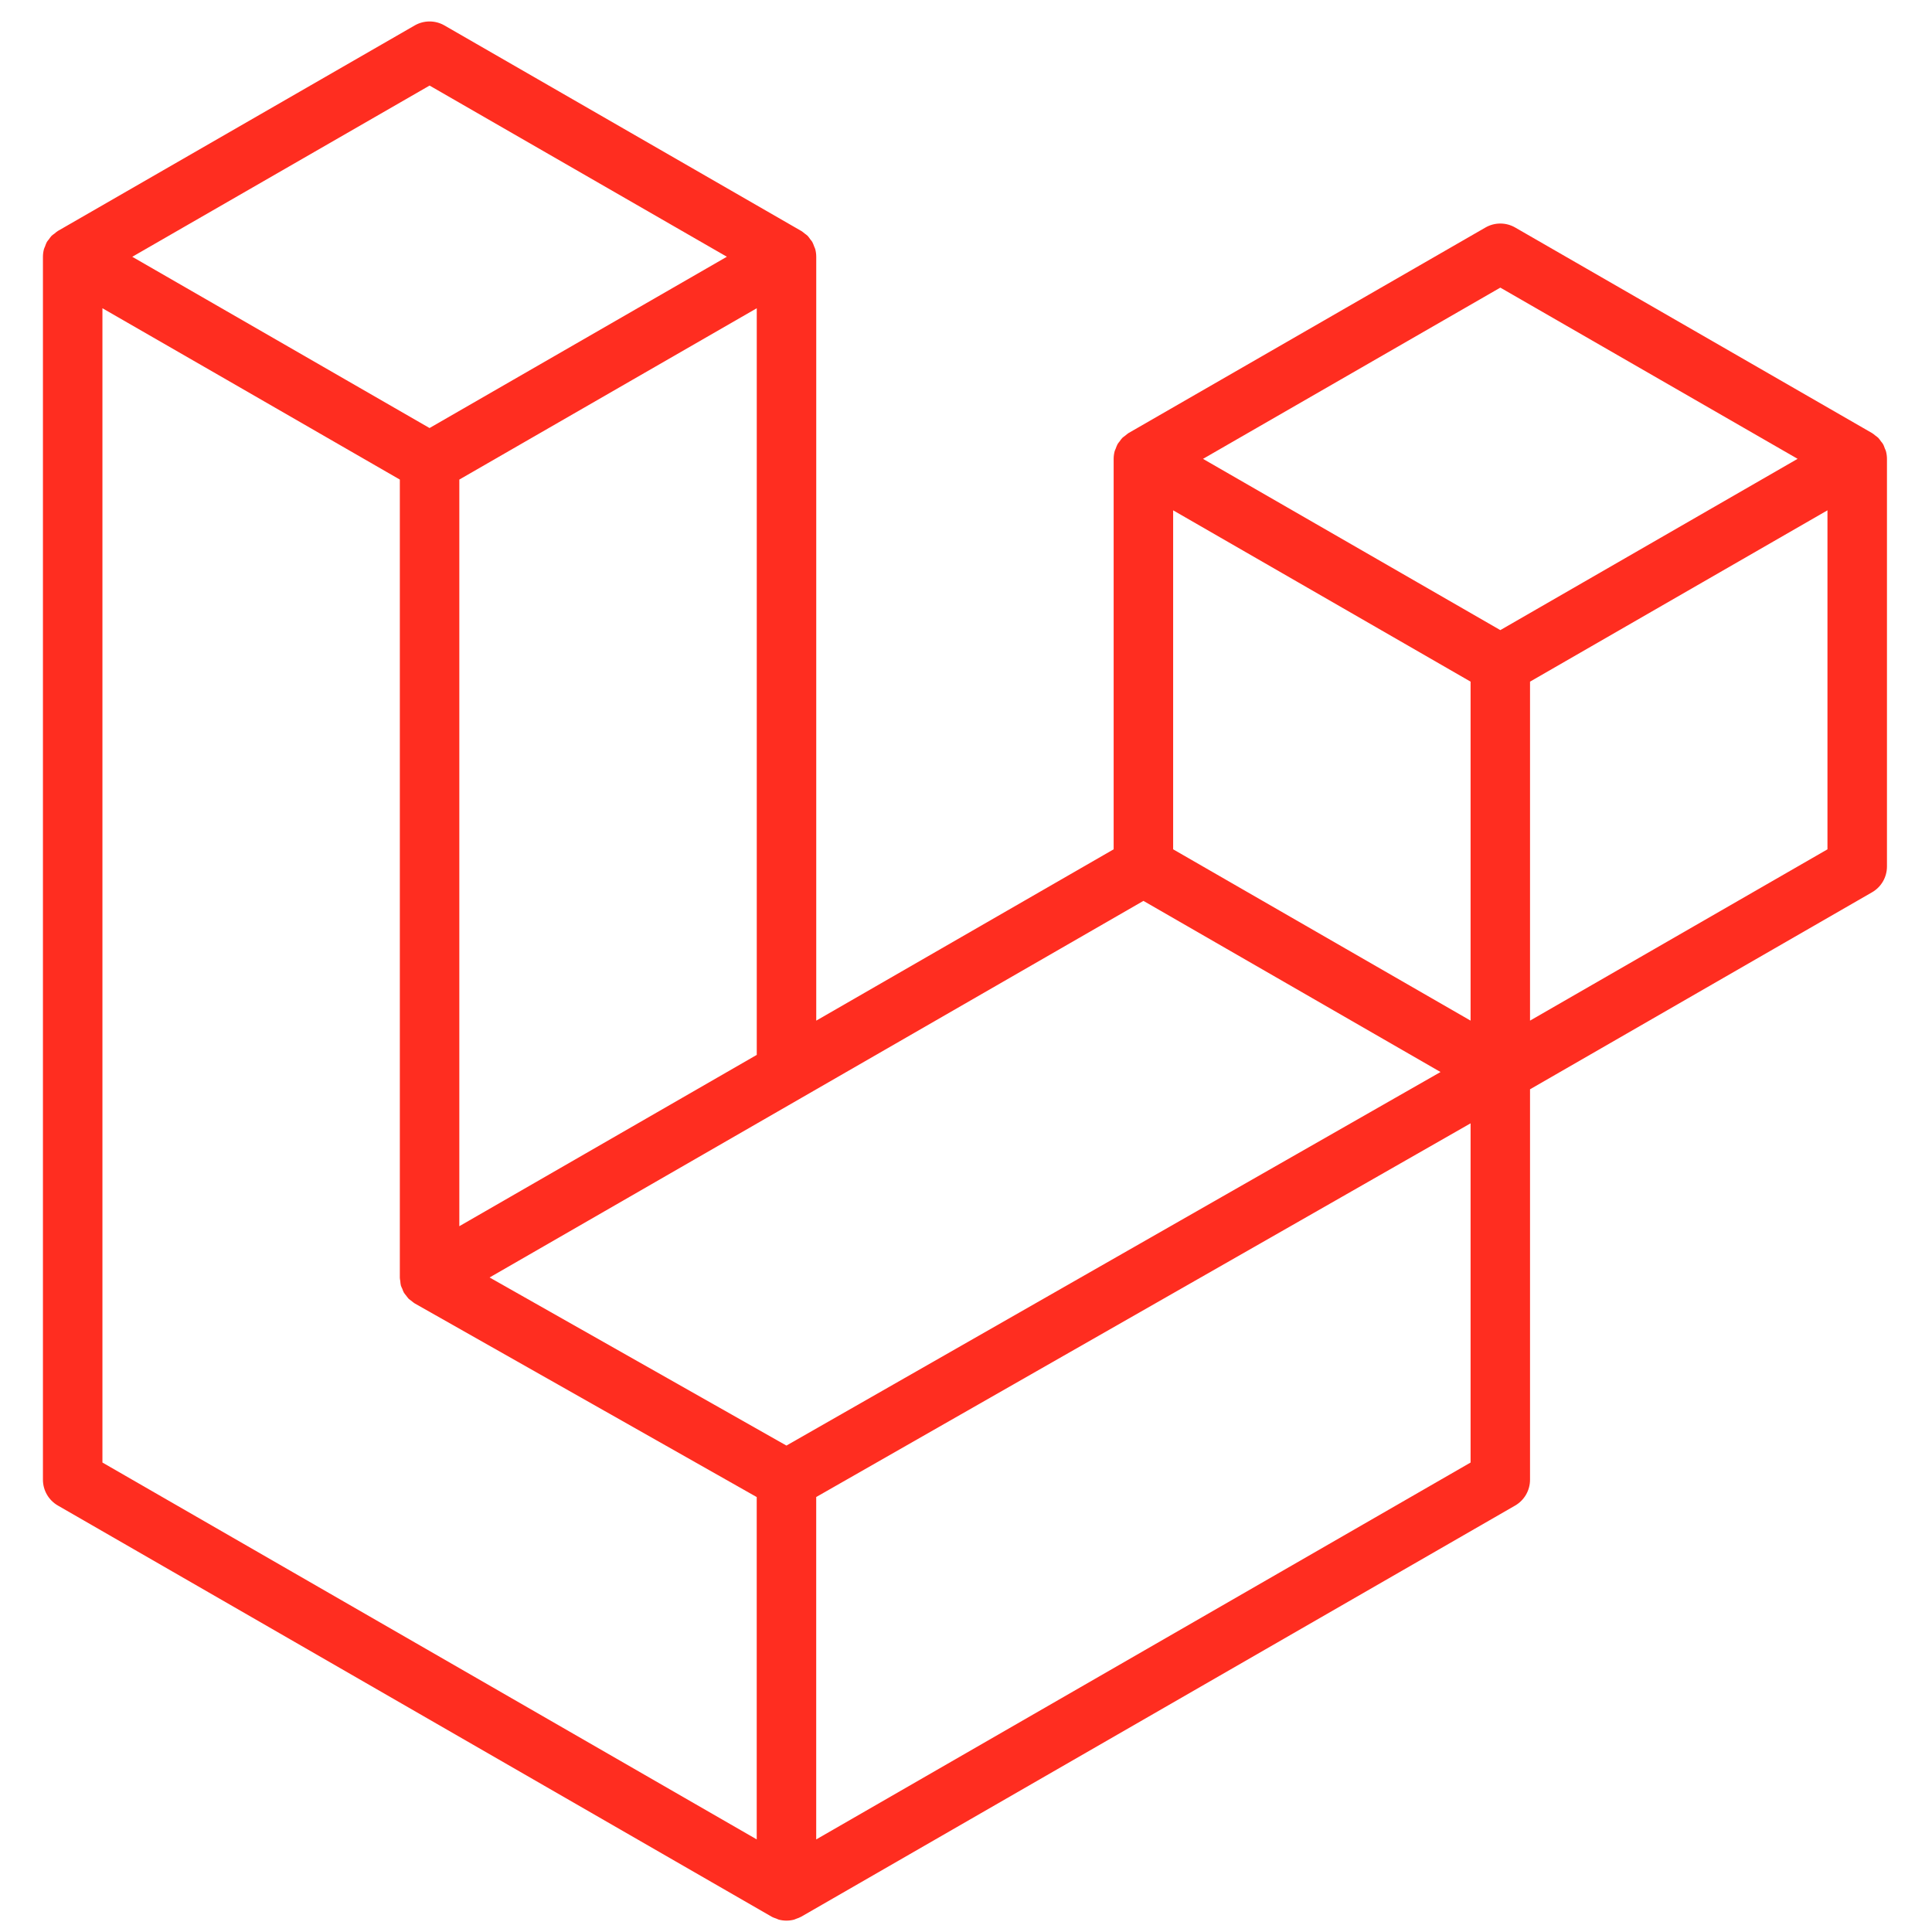
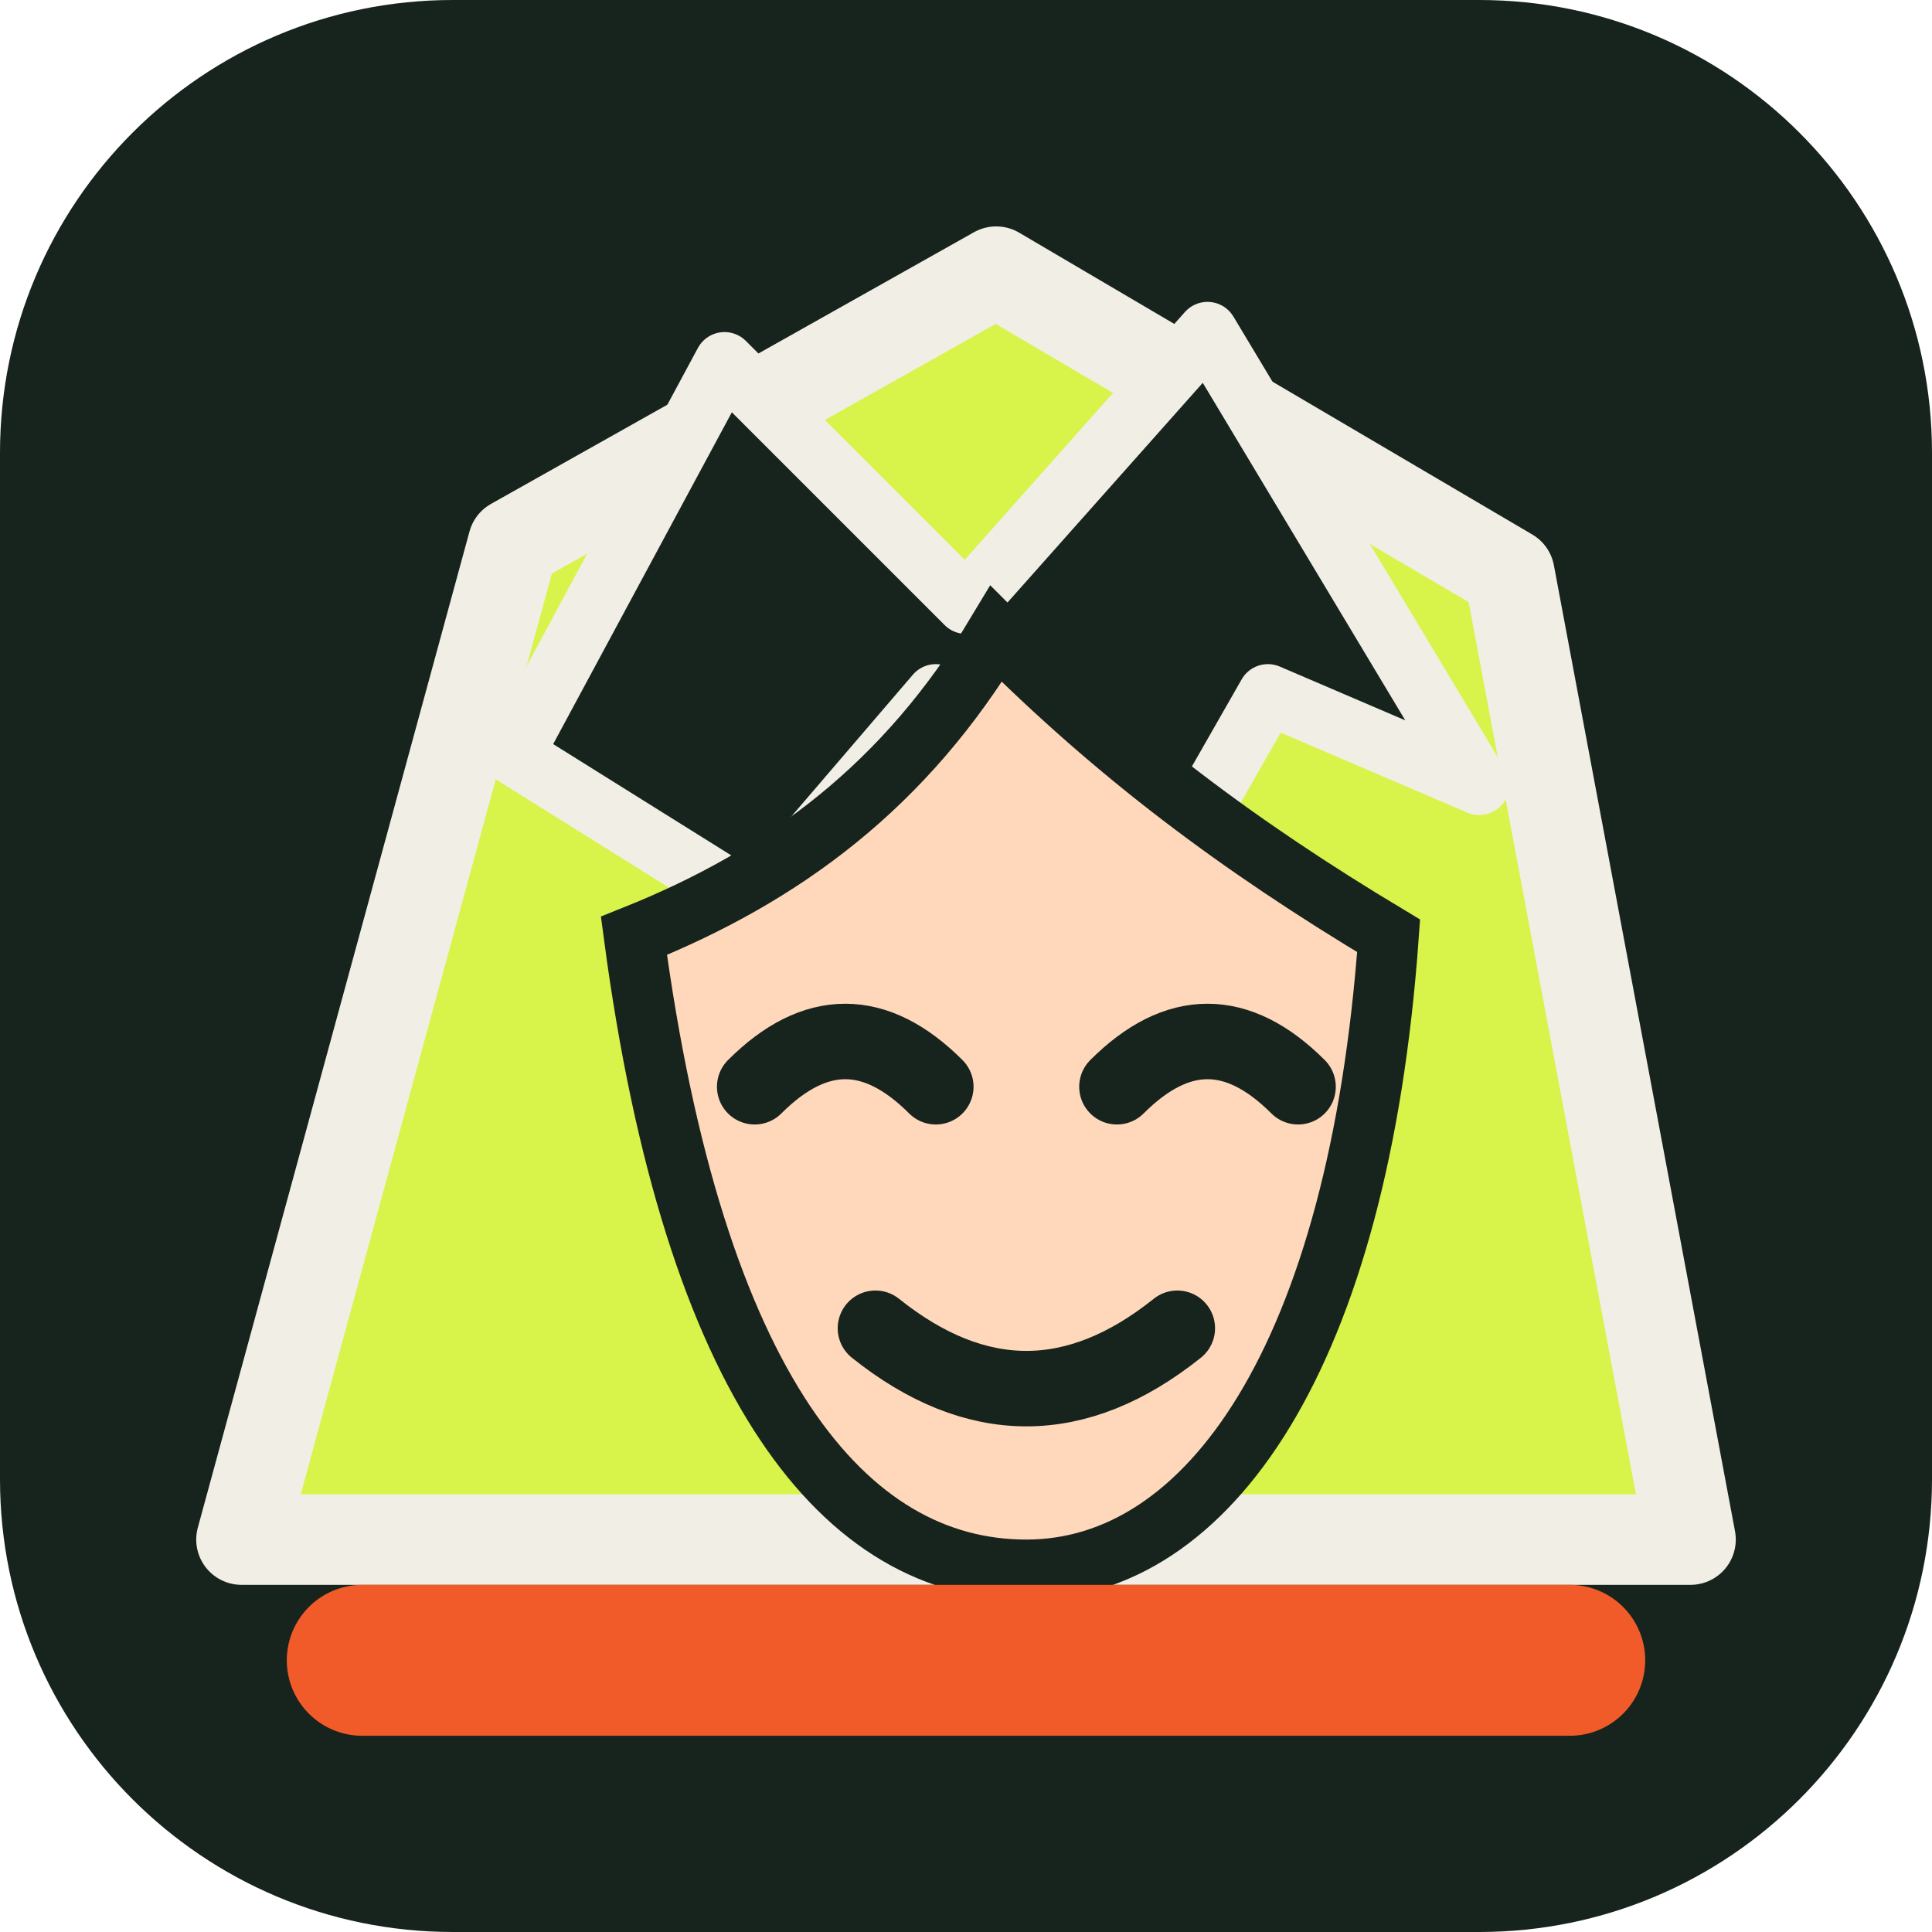
- <svg xmlns="http://www.w3.org/2000/svg" width="166" height="166" viewBox="0 0 166 166" fill="none">
-   <path fill-rule="evenodd" clip-rule="evenodd" d="M162.041 38.759C162.099 38.977 162.129 39.201 162.13 39.426V74.452C162.13 74.902 162.011 75.344 161.786 75.733C161.561 76.122 161.237 76.444 160.847 76.668L131.462 93.594V127.141C131.462 128.054 130.977 128.897 130.186 129.357L68.847 164.683C68.707 164.763 68.554 164.814 68.401 164.868C68.343 164.887 68.289 164.922 68.228 164.938C67.8 165.051 67.349 165.051 66.92 164.938C66.85 164.919 66.786 164.881 66.719 164.855C66.579 164.804 66.432 164.76 66.298 164.683L4.972 129.357C4.583 129.133 4.259 128.81 4.034 128.421C3.808 128.032 3.69 127.591 3.689 127.141L3.689 22.063C3.689 21.834 3.721 21.61 3.779 21.393C3.798 21.32 3.843 21.253 3.868 21.179C3.916 21.045 3.961 20.908 4.031 20.783C4.079 20.7 4.149 20.633 4.206 20.557C4.28 20.454 4.347 20.349 4.433 20.26C4.506 20.186 4.602 20.132 4.685 20.068C4.778 19.992 4.861 19.909 4.966 19.848L35.633 2.185C36.022 1.961 36.462 1.844 36.91 1.844C37.358 1.844 37.798 1.961 38.186 2.185L68.851 19.848H68.857C68.959 19.912 69.045 19.992 69.138 20.065C69.221 20.129 69.313 20.186 69.387 20.257C69.476 20.349 69.54 20.454 69.616 20.557C69.671 20.633 69.744 20.7 69.789 20.783C69.862 20.911 69.904 21.045 69.955 21.179C69.98 21.253 70.025 21.32 70.044 21.396C70.103 21.614 70.133 21.838 70.133 22.063V87.694L95.686 72.974V39.423C95.686 39.2 95.718 38.973 95.775 38.759C95.798 38.683 95.839 38.615 95.865 38.542C95.916 38.408 95.96 38.271 96.031 38.146C96.079 38.063 96.149 37.996 96.203 37.92C96.279 37.818 96.343 37.712 96.433 37.623C96.506 37.549 96.599 37.495 96.681 37.431C96.777 37.355 96.86 37.272 96.962 37.211L127.633 19.548C128.021 19.324 128.461 19.206 128.91 19.206C129.358 19.206 129.798 19.324 130.186 19.548L160.85 37.211C160.959 37.275 161.042 37.355 161.137 37.428C161.217 37.492 161.31 37.549 161.383 37.62C161.473 37.712 161.536 37.818 161.613 37.92C161.67 37.996 161.741 38.063 161.785 38.146C161.859 38.271 161.9 38.408 161.951 38.542C161.98 38.615 162.021 38.683 162.041 38.759ZM157.018 72.974V43.848L146.287 50.028L131.462 58.568V87.694L157.021 72.974H157.018ZM126.354 125.663V96.518L111.771 104.85L70.13 128.626V158.046L126.354 125.663ZM8.801 26.485V125.663L65.018 158.043V128.629L35.649 112L35.64 111.994L35.627 111.988C35.528 111.93 35.445 111.847 35.353 111.777C35.273 111.713 35.18 111.662 35.11 111.592L35.104 111.582C35.021 111.502 34.963 111.403 34.893 111.314C34.829 111.228 34.753 111.154 34.702 111.065L34.699 111.055C34.641 110.96 34.606 110.845 34.565 110.736C34.523 110.64 34.469 110.551 34.443 110.449C34.411 110.328 34.405 110.197 34.392 110.072C34.379 109.976 34.354 109.881 34.354 109.785V109.778V41.205L19.532 32.662L8.801 26.485ZM36.913 7.35L11.364 22.063L36.907 36.777L62.453 22.06L36.907 7.35H36.913ZM50.2 99.174L65.022 90.637V26.485L54.291 32.665L39.466 41.205V105.357L50.2 99.174ZM128.91 24.713L103.363 39.426L128.91 54.14L154.453 39.423L128.91 24.713ZM126.354 58.568L111.529 50.028L100.798 43.848V72.974L115.619 81.511L126.354 87.694V58.568ZM67.571 124.205L105.042 102.803L123.772 92.109L98.245 77.405L68.854 94.334L42.066 109.762L67.571 124.205Z" fill="#FF2D20" />
+ <svg xmlns="http://www.w3.org/2000/svg" viewBox="0 0 64 64">
+   <rect width="64" height="64" rx="15" fill="#17231d" />
+   <path d="M8 51 17 18l16-9 17 10 6 32Z" fill="#d8f34a" stroke="#f1eee5" stroke-width="3" stroke-linejoin="round" />
+   <path d="m17 25 7-13 8 8 8-9 9 15-7-3-4 7-7-7-6 7Z" fill="#17231d" stroke="#f1eee5" stroke-width="2" stroke-linejoin="round" />
+   <path d="M21 31c2 15 7 21 13 21s11-7 12-21c-5-3-9-6-13-10-3 5-7 8-12 10Z" fill="#ffd8bb" stroke="#17231d" stroke-width="2" />
+   <path d="M25 36q3-3 6 0m6 0q3-3 6 0M29 44q5 4 10 0" fill="none" stroke="#17231d" stroke-width="2.5" stroke-linecap="round" />
+   <path d="M12 55h40" stroke="#f15b2a" stroke-width="5" stroke-linecap="round" />
</svg>
